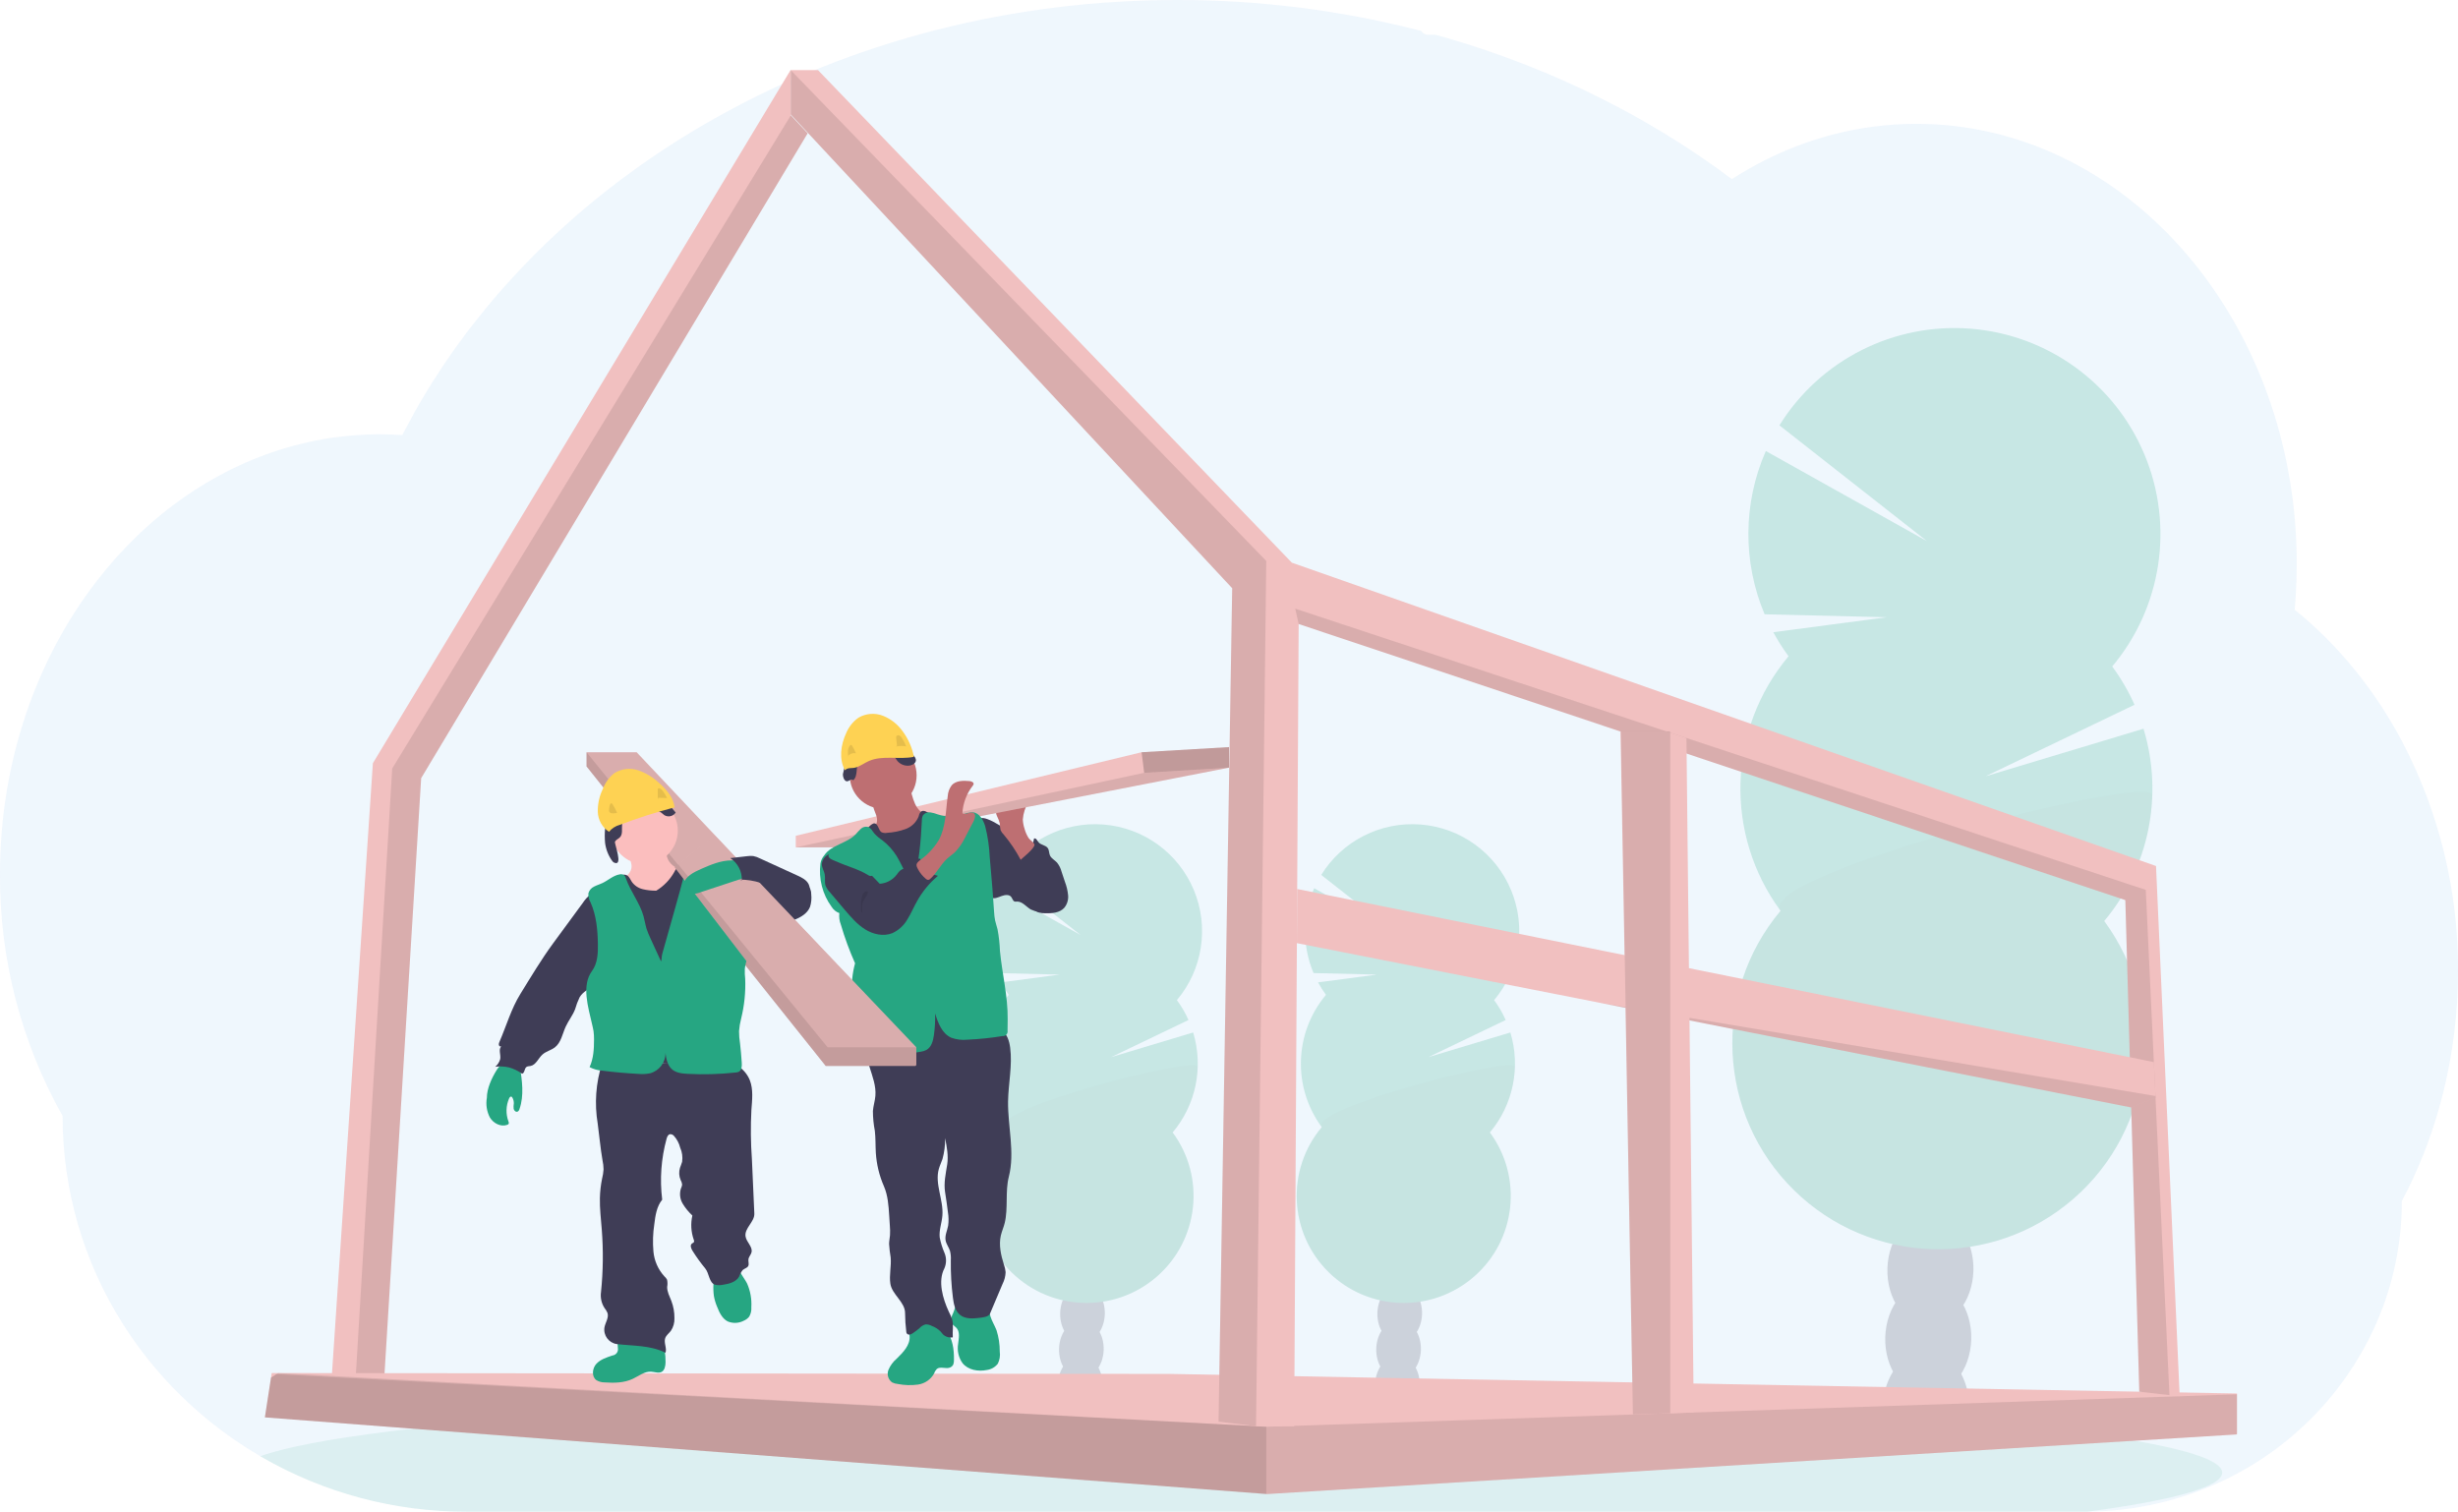
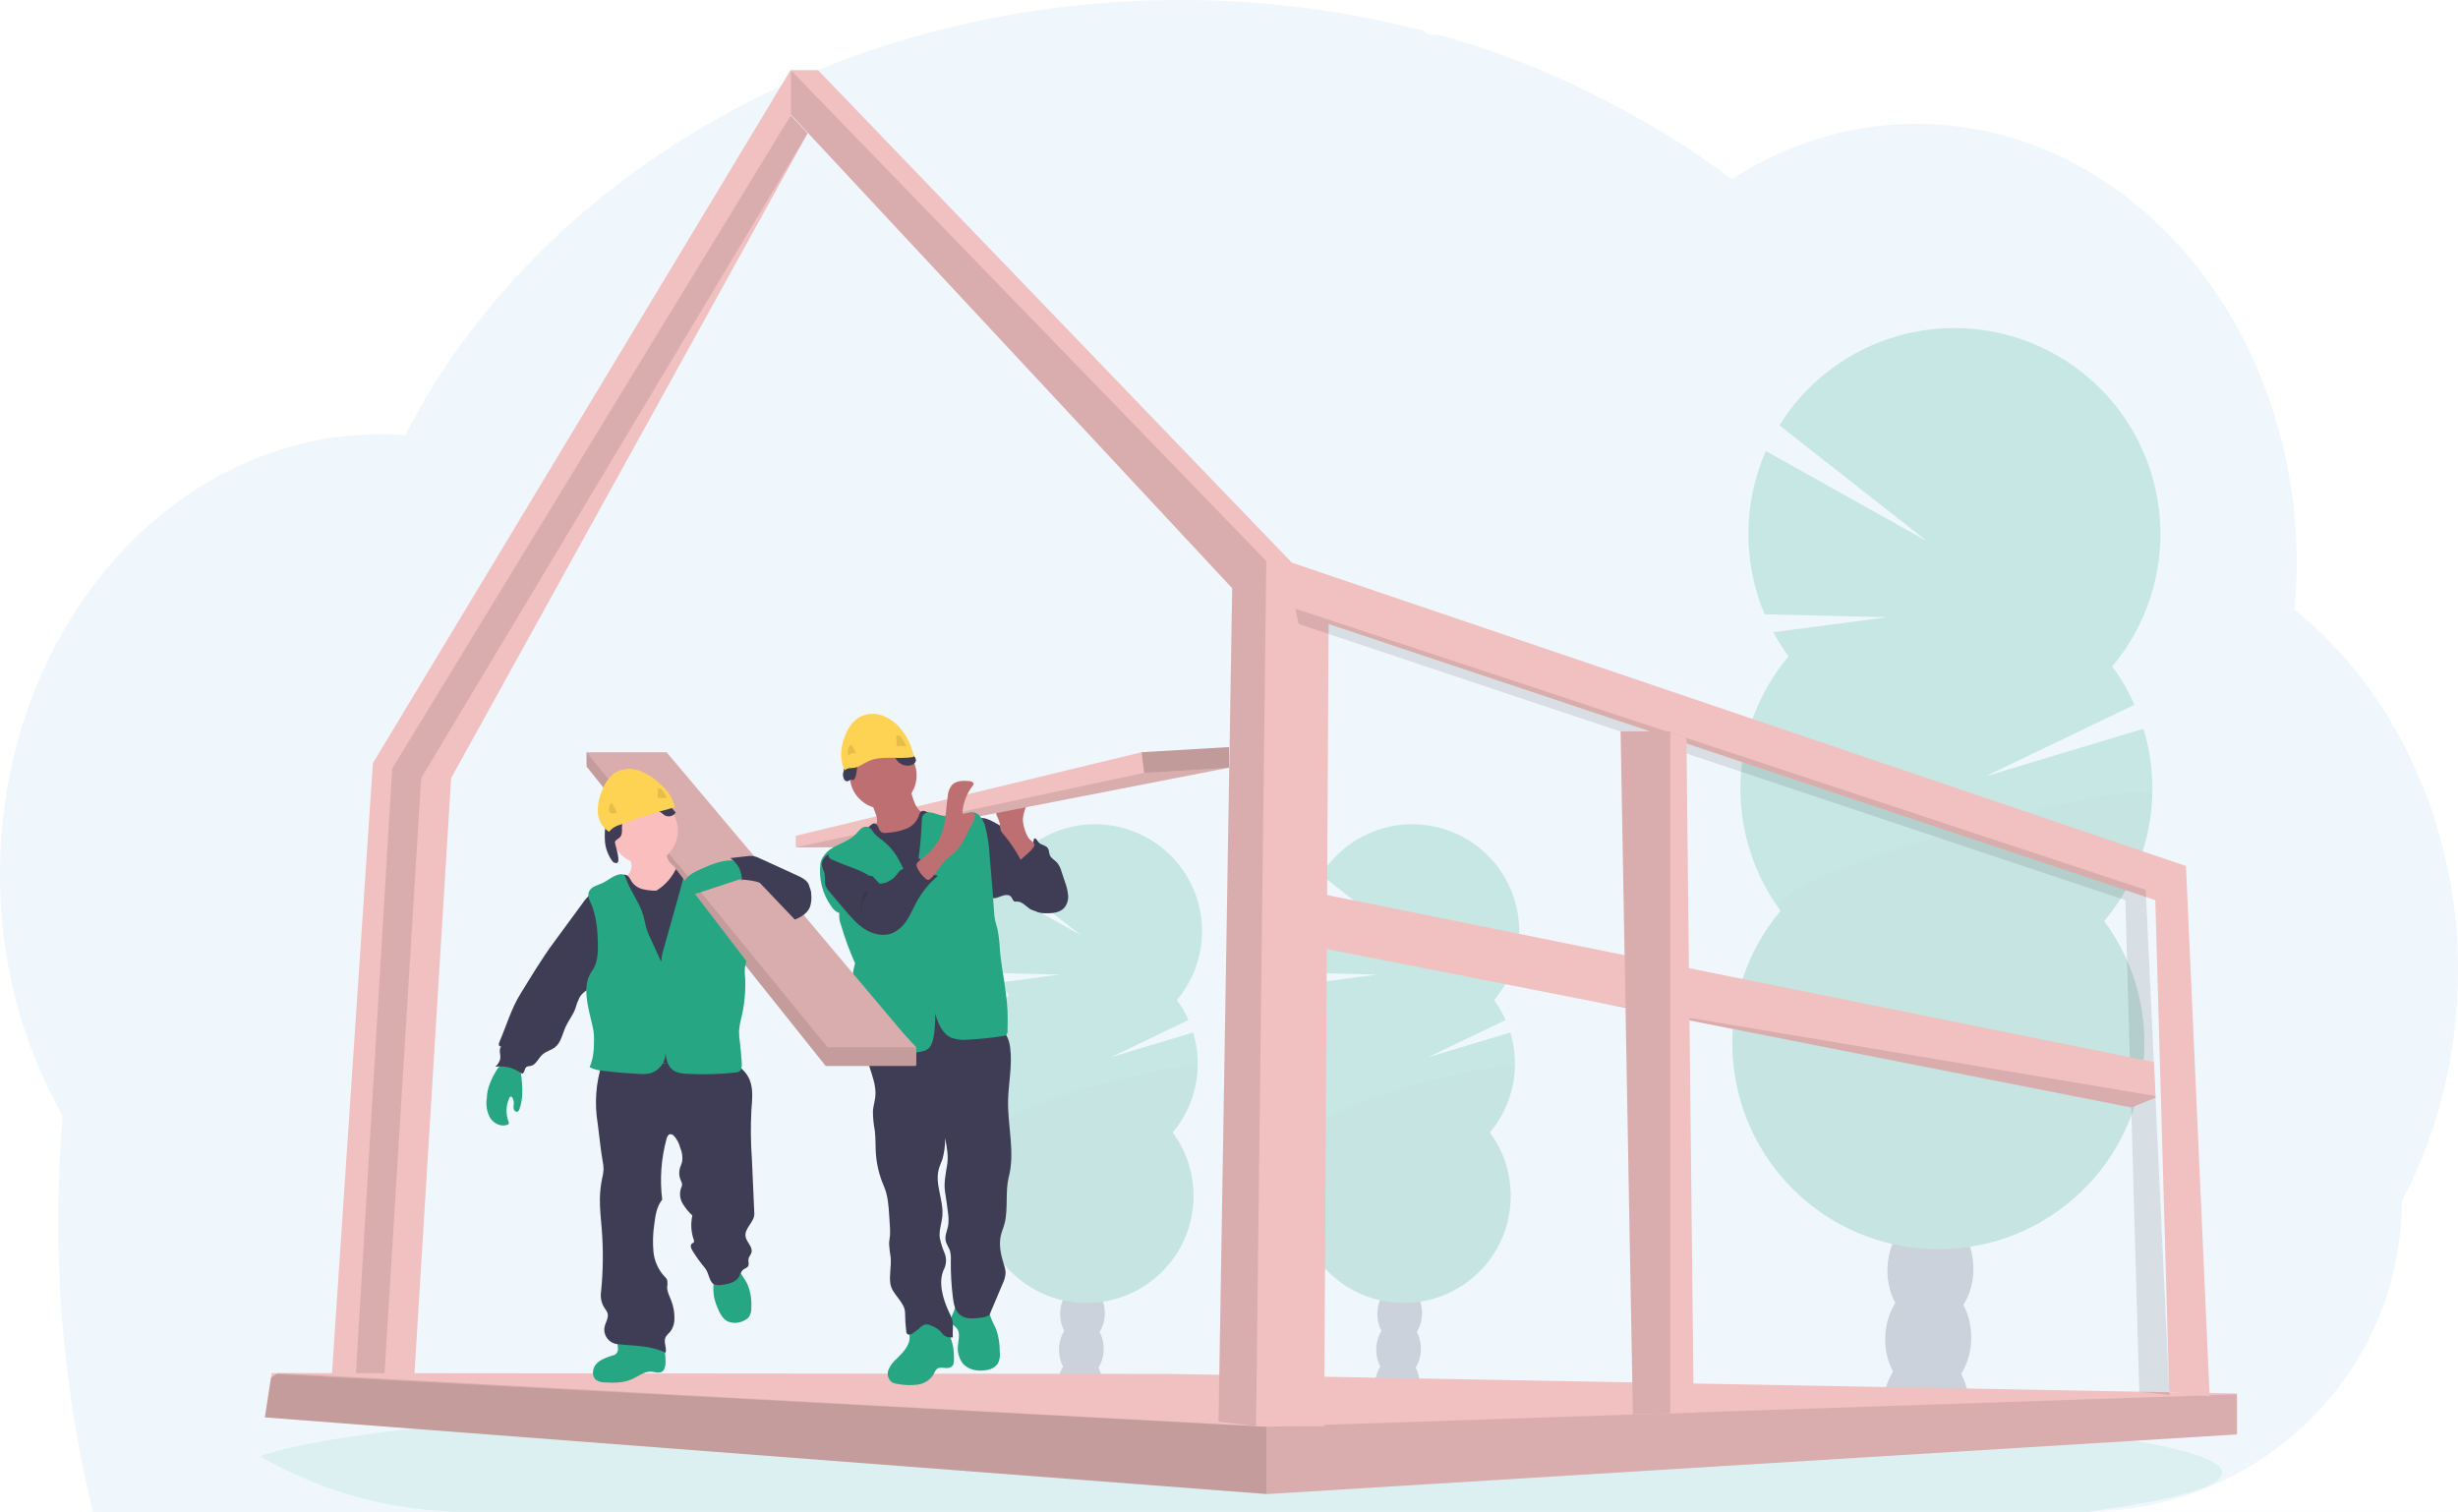
<svg xmlns="http://www.w3.org/2000/svg" width="820.4" height="504.615" viewBox="0 0 820.4 504.615">
  <g transform="translate(0.02 0)">
-     <path d="M831.47,411.862a168.115,168.115,0,0,1-4.924,40.566q-1.658,6.707-3.852,13.136a155.131,155.131,0,0,1-6.213,15.547q-1.776,3.845-3.754,7.536a101.386,101.386,0,0,1-8.477,40.74,105.029,105.029,0,0,1-50.972,52.518,107.217,107.217,0,0,1-45.5,10.448H166.821a136.3,136.3,0,0,1-68.552-18.326l-.32-.181q-4.451-2.605-8.679-5.516a136.11,136.11,0,0,1-17.81-14.683,132.535,132.535,0,0,1-19.579-24.26A129.457,129.457,0,0,1,31.966,460.27a162.994,162.994,0,0,1-20.9-80.714c0-37.613,12.231-71.924,32.326-97.9a137.632,137.632,0,0,1,13.729-15.275,127.758,127.758,0,0,1,15.7-12.851,122.157,122.157,0,0,1,13.931-8.358c2.013-1.024,4.033-1.992,6.088-2.891,1.8-.8,3.629-1.546,5.475-2.25q3.322-1.261,6.728-2.319t6.721-1.853q4.876-1.191,9.919-1.936c2.786-.411,5.572-.7,8.358-.912,2.215-.167,4.451-.258,6.7-.286h1.219c2.48,0,4.945.1,7.39.265.258-.515.536-1.038.794-1.546.975-1.86,1.985-3.712,3-5.523a.174.174,0,0,1,0-.049c.174-.32.348-.634.529-.94.822-1.484,1.679-2.953,2.556-4.409.4-.7.8-1.351,1.212-2.006a5.33,5.33,0,0,1,.286-.474q.627-1.045,1.275-2.09,3.225-5.154,6.708-10.128l.592-.85c.362-.515.7-1.017,1.1-1.532.961-1.344,1.95-2.7,2.946-4.019.7-.947,1.393-1.888,2.145-2.786q2.716-3.483,5.572-6.965t5.934-6.875c.279-.313.557-.62.85-.926l2.974-3.246h0c.146-.153.272-.293.411-.432h0c.355-.383.7-.766,1.08-1.135,1.6-1.693,3.232-3.35,4.876-5a265.513,265.513,0,0,1,26.677-23.243c.369-.293.745-.571,1.114-.85,1.769-1.33,3.566-2.647,5.363-3.942a282.306,282.306,0,0,1,30.933-19.294c.738-.425,1.491-.822,2.25-1.212a295.335,295.335,0,0,1,29.6-13.624c5.509-2.18,11.144-4.228,16.814-6.1,3.775-1.24,7.564-2.417,11.4-3.524q9-2.591,18.124-4.646a322.738,322.738,0,0,1,54.5-7.425q8.358-.425,16.9-.439a323.89,323.89,0,0,1,81.494,10.309,2.939,2.939,0,0,0,2.528,1.316h2.34c1.017.279,2.027.557,3.044.85q8.519,2.452,16.793,5.356l1.393.5A299.813,299.813,0,0,1,551.1,123.506a286.054,286.054,0,0,1,33.19,20.506q2.445,1.755,4.82,3.538,2.884-1.846,5.865-3.538a115.359,115.359,0,0,1,24.295-10.357,110.818,110.818,0,0,1,54.5-2.131c23.16,4.911,44.125,17.1,61.058,34.436a142.479,142.479,0,0,1,18.312,23.25c.383.6.766,1.205,1.135,1.818a153.229,153.229,0,0,1,11.66,23.243c.119.3.237.578.341.871a160.953,160.953,0,0,1,7.174,23.229c.084.4.181.8.265,1.205a167.247,167.247,0,0,1,3.427,23.243,4.5,4.5,0,0,0,.056.857q.439,6.067.446,12.259c0,3.692-.125,7.355-.355,10.991,0,.4-.056.808-.091,1.219-.063,1.052-.153,2.09-.244,3.148a132.18,132.18,0,0,1,14.892,14.049q3.044,3.322,5.893,6.9a146.7,146.7,0,0,1,15.184,23.243A163.115,163.115,0,0,1,831.47,411.862Z" transform="translate(-11.09 -87.76)" fill="#5da9e9" opacity="0.1" />
+     <path d="M831.47,411.862a168.115,168.115,0,0,1-4.924,40.566q-1.658,6.707-3.852,13.136a155.131,155.131,0,0,1-6.213,15.547q-1.776,3.845-3.754,7.536a101.386,101.386,0,0,1-8.477,40.74,105.029,105.029,0,0,1-50.972,52.518,107.217,107.217,0,0,1-45.5,10.448h266.821a136.3,136.3,0,0,1-68.552-18.326l-.32-.181q-4.451-2.605-8.679-5.516a136.11,136.11,0,0,1-17.81-14.683,132.535,132.535,0,0,1-19.579-24.26A129.457,129.457,0,0,1,31.966,460.27a162.994,162.994,0,0,1-20.9-80.714c0-37.613,12.231-71.924,32.326-97.9a137.632,137.632,0,0,1,13.729-15.275,127.758,127.758,0,0,1,15.7-12.851,122.157,122.157,0,0,1,13.931-8.358c2.013-1.024,4.033-1.992,6.088-2.891,1.8-.8,3.629-1.546,5.475-2.25q3.322-1.261,6.728-2.319t6.721-1.853q4.876-1.191,9.919-1.936c2.786-.411,5.572-.7,8.358-.912,2.215-.167,4.451-.258,6.7-.286h2.219c2.48,0,4.945.1,7.39.265.258-.515.536-1.038.794-1.546.975-1.86,1.985-3.712,3-5.523a.174.174,0,0,1,0-.049c.174-.32.348-.634.529-.94.822-1.484,1.679-2.953,2.556-4.409.4-.7.8-1.351,1.212-2.006a5.33,5.33,0,0,1,.286-.474q.627-1.045,1.275-2.09,3.225-5.154,6.708-10.128l.592-.85c.362-.515.7-1.017,1.1-1.532.961-1.344,1.95-2.7,2.946-4.019.7-.947,1.393-1.888,2.145-2.786q2.716-3.483,5.572-6.965t5.934-6.875c.279-.313.557-.62.85-.926l2.974-3.246h0c.146-.153.272-.293.411-.432h0c.355-.383.7-.766,1.08-1.135,1.6-1.693,3.232-3.35,4.876-5a265.513,265.513,0,0,1,26.677-23.243c.369-.293.745-.571,1.114-.85,1.769-1.33,3.566-2.647,5.363-3.942a282.306,282.306,0,0,1,30.933-19.294c.738-.425,1.491-.822,2.25-1.212a295.335,295.335,0,0,1,29.6-13.624c5.509-2.18,11.144-4.228,16.814-6.1,3.775-1.24,7.564-2.417,11.4-3.524q9-2.591,18.124-4.646a322.738,322.738,0,0,1,54.5-7.425q8.358-.425,16.9-.439a323.89,323.89,0,0,1,81.494,10.309,2.939,2.939,0,0,0,2.528,1.316h2.34c1.017.279,2.027.557,3.044.85q8.519,2.452,16.793,5.356l1.393.5A299.813,299.813,0,0,1,551.1,123.506a286.054,286.054,0,0,1,33.19,20.506q2.445,1.755,4.82,3.538,2.884-1.846,5.865-3.538a115.359,115.359,0,0,1,24.295-10.357,110.818,110.818,0,0,1,54.5-2.131c23.16,4.911,44.125,17.1,61.058,34.436a142.479,142.479,0,0,1,18.312,23.25c.383.6.766,1.205,1.135,1.818a153.229,153.229,0,0,1,11.66,23.243c.119.3.237.578.341.871a160.953,160.953,0,0,1,7.174,23.229c.084.4.181.8.265,1.205a167.247,167.247,0,0,1,3.427,23.243,4.5,4.5,0,0,0,.056.857q.439,6.067.446,12.259c0,3.692-.125,7.355-.355,10.991,0,.4-.056.808-.091,1.219-.063,1.052-.153,2.09-.244,3.148a132.18,132.18,0,0,1,14.892,14.049q3.044,3.322,5.893,6.9a146.7,146.7,0,0,1,15.184,23.243A163.115,163.115,0,0,1,831.47,411.862Z" transform="translate(-11.09 -87.76)" fill="#5da9e9" opacity="0.1" />
    <path d="M790.614,782.235c0,4.757-16.389,9.215-44.989,13.046H204.673a136.3,136.3,0,0,1-68.552-18.326l-.32-.181c8.219-3,23.055-5.788,43.247-8.31h0l.905-.111c9.055-1.107,19.175-2.159,30.236-3.155a6.9,6.9,0,0,0,.843-.077h0q13.164-1.17,28.007-2.194c.313,0,.62-.056.933-.07q5.725-.411,11.688-.78h0l1.532-.1c28.941-1.8,61.838-3.232,97.514-4.179h.042q7.495-.209,15.15-.369,8.512-.2,17.232-.355c4.437-.1,8.93-.167,13.436-.237h.1c20.332-.307,41.339-.46,62.82-.46,53.117,0,103.323.968,147.81,2.71h.125c6.84.265,13.555.557,20.1.857l5.572.265q11.082.529,21.592,1.135h0C737.093,766.034,790.614,773.647,790.614,782.235Z" transform="translate(-48.942 -290.667)" fill="#26a682" opacity="0.1" />
    <g transform="translate(432.782 275.12)" opacity="0.2">
      <path d="M684.885,747.443a13.231,13.231,0,0,1-.258,2.236q-7.272-1.156-14.627-2.09v-.6a11.757,11.757,0,0,1,1.741-5.907,6.48,6.48,0,0,1,11.792.362,11.75,11.75,0,0,1,1.351,6Z" transform="translate(-643.839 -560.047)" fill="#3f3d56" />
      <ellipse cx="9.758" cy="7.453" rx="9.758" ry="7.453" transform="translate(26.241 184.779) rotate(-88.19)" fill="#3f3d56" />
      <ellipse cx="9.758" cy="7.453" rx="9.758" ry="7.453" transform="translate(26.622 172.854) rotate(-88.19)" fill="#3f3d56" />
      <ellipse cx="9.758" cy="7.453" rx="9.758" ry="7.453" transform="translate(26.995 160.929) rotate(-88.19)" fill="#3f3d56" />
      <ellipse cx="9.758" cy="7.453" rx="9.758" ry="7.453" transform="translate(27.368 149.004) rotate(-88.19)" fill="#3f3d56" />
      <path d="M642.212,539.725a34.579,34.579,0,0,1-2.647-4.179l19.684-2.6-21.188-.508a35.787,35.787,0,0,1,.216-28.307l27.945,15.637-25.6-20.088a35.718,35.718,0,1,1,57.7,41.792,35.385,35.385,0,0,1,3.866,6.638l-25.834,12.4,27.394-8.24a35.759,35.759,0,0,1-6.84,33.371,35.718,35.718,0,1,1-56.112-1.769,35.718,35.718,0,0,1,1.393-44.146Z" transform="translate(-632.44 -482.747)" fill="#26a682" />
      <path d="M705.269,598.878a35.522,35.522,0,0,1-8.358,21.829,35.718,35.718,0,1,1-56.112-1.769C636.222,612.718,705.395,594.872,705.269,598.878Z" transform="translate(-632.44 -517.813)" opacity="0.1" />
    </g>
    <g transform="translate(326.91 275.12)" opacity="0.2">
      <path d="M532.885,747.443a13.231,13.231,0,0,1-.258,2.236q-7.272-1.156-14.627-2.09v-.6a11.758,11.758,0,0,1,1.741-5.907,6.48,6.48,0,0,1,11.792.362,11.75,11.75,0,0,1,1.351,6Z" transform="translate(-491.839 -560.047)" fill="#3f3d56" />
      <ellipse cx="9.758" cy="7.453" rx="9.758" ry="7.453" transform="translate(26.233 184.782) rotate(-88.19)" fill="#3f3d56" />
      <ellipse cx="9.758" cy="7.453" rx="9.758" ry="7.453" transform="translate(26.613 172.857) rotate(-88.19)" fill="#3f3d56" />
      <ellipse cx="9.758" cy="7.453" rx="9.758" ry="7.453" transform="translate(26.986 160.932) rotate(-88.19)" fill="#3f3d56" />
      <ellipse cx="9.758" cy="7.453" rx="9.758" ry="7.453" transform="translate(27.36 149.007) rotate(-88.19)" fill="#3f3d56" />
      <path d="M490.212,539.725a34.583,34.583,0,0,1-2.647-4.179l19.684-2.6-21.188-.508a35.788,35.788,0,0,1,.216-28.307l27.945,15.637-25.6-20.088a35.718,35.718,0,1,1,57.7,41.792,35.378,35.378,0,0,1,3.866,6.638l-25.834,12.4,27.394-8.24a35.76,35.76,0,0,1-6.84,33.371,35.718,35.718,0,1,1-56.112-1.769,35.718,35.718,0,0,1,1.393-44.146Z" transform="translate(-480.44 -482.747)" fill="#26a682" />
      <path d="M553.269,598.878a35.522,35.522,0,0,1-8.358,21.829,35.718,35.718,0,1,1-56.112-1.769C484.222,612.718,553.395,594.872,553.269,598.878Z" transform="translate(-480.44 -517.813)" opacity="0.1" />
    </g>
    <g transform="translate(578.18 109.498)" opacity="0.2">
      <path d="M942.061,754.34a25.984,25.984,0,0,1-.508,4.235q-14-2.236-28.2-4v-1.149a22.637,22.637,0,0,1,3.357-11.374c2.786-4.367,6.965-7.1,11.583-6.965s8.637,3.141,11.144,7.662a22.658,22.658,0,0,1,2.626,11.59Z" transform="translate(-863.086 -393.702)" fill="#3f3d56" />
      <ellipse cx="18.792" cy="14.355" rx="18.792" ry="14.355" transform="translate(50.446 355.585) rotate(-88.19)" fill="#3f3d56" />
      <ellipse cx="18.792" cy="14.355" rx="18.792" ry="14.355" transform="translate(51.169 332.627) rotate(-88.19)" fill="#3f3d56" />
      <ellipse cx="18.792" cy="14.355" rx="18.792" ry="14.355" transform="translate(51.9 309.669) rotate(-88.19)" fill="#3f3d56" />
      <ellipse cx="18.792" cy="14.355" rx="18.792" ry="14.355" transform="translate(51.821 285.719) rotate(-88.282)" fill="#3f3d56" />
      <path d="M859.946,354.533a69.145,69.145,0,0,1-5.092-8.031l37.891-5-40.782-.982a68.887,68.887,0,0,1,.4-54.5l53.807,30.1L856.9,277.448a68.761,68.761,0,1,1,111.076,80.491,68.756,68.756,0,0,1,7.446,12.781L925.685,394.6l52.734-15.881A68.782,68.782,0,0,1,965.3,442.908,68.761,68.761,0,1,1,857.272,439.5a68.782,68.782,0,0,1,2.675-84.977Z" transform="translate(-841.186 -244.965)" fill="#26a682" />
      <path d="M981.363,468.344a68.5,68.5,0,0,1-16.02,42.029,68.761,68.761,0,1,1-108.032-3.406C848.438,494.979,981.607,460.633,981.363,468.344Z" transform="translate(-841.198 -312.415)" opacity="0.1" />
    </g>
-     <path d="M157.82,481.489l7.307-.021h10.3l13.025-211.592L317.444,54.628l-5.607-6.018V33.37l-139.5,231.519Z" transform="translate(-47.9 -10.127)" fill="#f1c0c0" />
+     <path d="M157.82,481.489l7.307-.021h20.3l13.025-211.592L317.444,54.628l-5.607-6.018V33.37l-139.5,231.519Z" transform="translate(-47.9 -10.127)" fill="#f1c0c0" />
    <path d="M169.43,488.108h9.522l13.025-211.592L320.967,61.268,315.36,55.25,182.309,273.291Z" transform="translate(-51.423 -16.767)" opacity="0.1" />
    <path d="M126.91,672.814l334.229,25.576.286.021,323.461-19.893.244-.014V664.846l-356.414-6.54-297.355-.286h-2.173l-.237,1.532Z" transform="translate(-38.52 -199.69)" fill="#f1c0c0" />
    <path d="M126.91,672.814l334.229,25.576.286.021,323.461-19.893.244-.265V665.132h-.286l-323.7,10.81L131.361,658.02h-.049l-.585.383-1.776,1.149Z" transform="translate(-38.52 -199.69)" opacity="0.1" />
    <path d="M126.91,672.981l334.229,25.577V676.109L130.727,658.57l-1.776,1.149Z" transform="translate(-38.52 -199.857)" opacity="0.1" />
-     <path d="M378.88,48.394,526.231,206.548l-4.555,278.194,12.517,1.511.209.028h12.517l1.5-267.788,275.916,92.165,4.653,164.1,10.072,1.128,3.413.383-7.9-176.995L546.137,198.016,387.984,33.6h-9.1Z" transform="translate(-114.985 -10.197)" fill="#f1c0c0" />
+     <path d="M378.88,48.394,526.231,206.548l-4.555,278.194,12.517,1.511.209.028h22.517l1.5-267.788,275.916,92.165,4.653,164.1,10.072,1.128,3.413.383-7.9-176.995L546.137,198.016,387.984,33.6h-9.1Z" transform="translate(-114.985 -10.197)" fill="#f1c0c0" />
    <path d="M620.65,291.7l1.135,5.119L897.7,388.984l4.653,164.1,10.072,1.128-7.9-168.644Z" transform="translate(-188.355 -88.523)" opacity="0.1" />
    <path d="M378.88,48.394,526.231,206.548l-4.555,278.194,12.517,1.511L537.6,197.444,378.88,33.6Z" transform="translate(-114.985 -10.197)" opacity="0.1" />
    <path d="M621.42,444.118l101.2,19.928.035.007L899.9,498.97l8.115-3.253-.028-.571-.529-11.319L621.524,426.05Z" transform="translate(-188.589 -129.294)" fill="#f1c0c0" />
    <path d="M766.76,480.61l177.246,34.917,8.115-3.253-.028-.571Z" transform="translate(-232.696 -145.851)" opacity="0.1" />
    <path d="M776.49,350.56l2.737,150.687,1.414,77.308,12.461-.418,7.843-.265L798.507,352.74l-5.405-1.8-1.184-.383Z" transform="translate(-235.648 -106.385)" fill="#f1c0c0" />
    <path d="M776.65,350.51v.035l2.626,150.687,1.414,77.308,12.461-.418V350.51Z" transform="translate(-235.697 -106.37)" opacity="0.1" />
    <path d="M498.4,489.39a15.883,15.883,0,0,1,2.09,1.358,13.824,13.824,0,0,1,2.09,2.292c2.988,3.866,5.746,8.358,5.454,13.234a5.384,5.384,0,0,1-1.553,3.831c-1.233,1.052-3,1.1-4.618,1.1a9.831,9.831,0,0,1-5.119-.906c-1.518-.905-2.786-2.668-4.583-2.626a2.348,2.348,0,0,1-.766,0c-.62-.2-.745-1.017-1.149-1.532-.7-.926-2.166-.7-3.26-.293s-2.306,1.01-3.385.543a3.517,3.517,0,0,1-1.47-1.47c-2.584-4.179-3.134-9.2-3.622-14.056-.3-2.953-2.584-13.025,3.719-10.733,2.786,1,5.391,3.009,7.927,4.479Z" transform="translate(-152.747 -206.732)" fill="#3f3d56" />
    <path d="M497.851,493.347a3.107,3.107,0,0,0,3.824-.153,5.76,5.76,0,0,0,1.86-3.608c.7-.216,1.052.7,1.5,1.254.78.947,2.368.933,3.079,1.943.495.7.383,1.665.731,2.452.453,1.017,1.574,1.546,2.34,2.368a8.066,8.066,0,0,1,1.532,3.058l1.142,3.427a16.937,16.937,0,0,1,1.045,4.437,5.746,5.746,0,0,1-1.323,4.242c-1.532,1.651-4.047,1.825-6.269,1.776a8.062,8.062,0,0,1-2.2-.258c-1.971-.613-3.232-2.6-3.754-4.6a58.056,58.056,0,0,1-.773-6.143,24.079,24.079,0,0,0-1.741-5.837c-.613-1.449-2.3-3.608-2.271-5.147C497.071,492.56,497.434,493.02,497.851,493.347Z" transform="translate(-158.425 -209.693)" fill="#3f3d56" />
    <path d="M497.86,480.958a11.5,11.5,0,0,1-.564-3.058,13.311,13.311,0,0,1,1.915-5.921l-7.961,1.08a3.525,3.525,0,0,0-2.577,1.128,2.786,2.786,0,0,0,0,2.57,13.135,13.135,0,0,1,.947,2.487,12.416,12.416,0,0,0,.258,2.236,4.736,4.736,0,0,0,1.024,1.442,48.29,48.29,0,0,1,5.684,8.442c-.049-.084,4.8-3.838,4.6-5.064-.111-.7-1.511-1.532-1.957-2.2A11.207,11.207,0,0,1,497.86,480.958Z" transform="translate(-155.933 -204.36)" fill="#be6f72" />
    <path d="M525.906,358.04V364.9L408.423,387.817l-6.095,3.692H381.3v-3.866l115.429-27.889Z" transform="translate(-115.72 -108.655)" fill="#f1c0c0" />
    <path d="M525.906,367.89,408.423,390.806l-6.095,3.692H381.3L497.586,369.61Z" transform="translate(-115.72 -111.644)" opacity="0.1" />
    <path d="M456.055,723.979a9.1,9.1,0,0,0-11.075-2.354,2.919,2.919,0,0,0-1.017.794c-.7.975-.251,2.319-.188,3.524.16,2.939-2.18,5.328-4.284,7.383a10.127,10.127,0,0,0-2.786,3.775,3.537,3.537,0,0,0,1.233,4.179,5.133,5.133,0,0,0,1.908.529A20.6,20.6,0,0,0,446.6,742a7.32,7.32,0,0,0,5.363-3.733,3.935,3.935,0,0,1,.9-1.484c1.226-.968,3.107.167,4.5-.522,1.149-.571,1.2-1.47,1.212-2.654C458.618,730.331,458.131,726.626,456.055,723.979Z" transform="translate(-140.192 -279.83)" fill="#26a682" />
    <path d="M482.01,721.615a22.934,22.934,0,0,1,1.087,7.125,6.876,6.876,0,0,1-.648,4.061,5.55,5.55,0,0,1-3.629,2.09c-2.9.6-6.269.035-8.142-2.271a8.591,8.591,0,0,1-1.47-6.464c.223-1.874.7-4.068-.648-5.4-.348-.355-.8-.606-1.121-.989a3.319,3.319,0,0,1-.209-3.176,13.792,13.792,0,0,0,1.094-3.141c.056-.515,9.431.362,10.295.787,1.177.578,1,1.546,1.351,2.716C480.464,718.585,481.411,720.054,482.01,721.615Z" transform="translate(-149.431 -277.592)" fill="#26a682" />
    <path d="M471.353,580.642c1.839,1.191,2.549,3.531,2.835,5.7.787,5.955-.592,11.973-.7,17.984-.1,8.421,2.34,17,.258,25.152-1.247,4.876-.188,10.448-1.358,15.372-.348,1.463-.989,2.842-1.323,4.3-.7,3.169.035,6.485,1.017,9.584a9.9,9.9,0,0,1,.592,2.6,9.347,9.347,0,0,1-1.017,3.928l-4.179,9.884c-.467,1.107-2.306,1.289-3.483,1.435-2.215.265-4.688.453-6.45-.919s-2.187-3.671-2.459-5.816a89.157,89.157,0,0,1-.7-12.419,10.232,10.232,0,0,0-.286-3.225c-.383-1.191-1.226-2.222-1.456-3.483-.293-1.63.536-3.232.843-4.876a14.69,14.69,0,0,0-.07-4.52c-.272-2.229-.585-4.458-.94-6.673-.5-3.1.216-6.157.7-9.264.453-2.918-.125-5.893-.7-8.79a24.231,24.231,0,0,1-.871,6.965c-.369,1.107-.9,2.166-1.219,3.295-1.428,5.064,1.616,10.378,1.184,15.623-.2,2.452-1.163,4.876-.892,7.293a24.6,24.6,0,0,0,1.574,5.078,6.582,6.582,0,0,1,0,5.189c-2.264,4.277-.571,10.093,1.456,14.481a19.544,19.544,0,0,1,1.073,2.41c.6,1.978.1,4.1.258,6.164a3.887,3.887,0,0,1-3.267-.982c-.306-.32-.557-.7-.857-1.031a8.505,8.505,0,0,0-2.911-1.818,3.825,3.825,0,0,0-2.09-.481,4.18,4.18,0,0,0-1.985,1.233,19.46,19.46,0,0,1-2.187,1.665,2.591,2.591,0,0,1-1.114.495.982.982,0,0,1-1.024-.522,1.239,1.239,0,0,1-.077-.362,55.129,55.129,0,0,1-.411-6.338c0-3.643-4.36-6.15-4.911-9.751-.439-2.9.376-5.865.1-8.79a42.756,42.756,0,0,1-.522-4.486c0-.975.223-1.929.3-2.9a21.671,21.671,0,0,0-.049-3.225l-.216-3.364c-.209-3.322-.439-6.715-1.748-9.751a33.134,33.134,0,0,1-2.716-11.2c-.139-2.438-.049-4.876-.327-7.32a36.044,36.044,0,0,1-.648-6.617c.132-1.714.7-3.371.829-5.085.272-3.294-.982-6.5-1.964-9.654s-1.706-6.652-.418-9.7a3.183,3.183,0,0,1,.892-1.3,3.887,3.887,0,0,1,1.644-.613,127.543,127.543,0,0,1,36.373-2.32,12.079,12.079,0,0,1,5.607,1.748Z" transform="translate(-137.053 -236.682)" fill="#3f3d56" />
    <circle cx="11.158" cy="11.158" r="11.158" transform="translate(283.6 247.665)" fill="#be6f72" />
    <path d="M429.3,474.6a3.983,3.983,0,0,1,0,1.943,4.4,4.4,0,0,1-.731,1.226A31.484,31.484,0,0,1,425,481.651a6.471,6.471,0,0,0,3.336,3.295,19.37,19.37,0,0,0,4.6,1.316,4.826,4.826,0,0,0,4.513-.78l6.2-3.712a12.385,12.385,0,0,0,2.577-1.86,6.345,6.345,0,0,0,1.8-4.36,1.2,1.2,0,0,0-.223-.822,1.463,1.463,0,0,0-.85-.355,7.554,7.554,0,0,1-4.876-4.256,22.538,22.538,0,0,1-1.693-6.457l-6.61,3.483c-.982.522-1.957,1.045-2.974,1.5-.648.293-1.957.536-2.417,1.128C427.508,470.862,429.075,473.279,429.3,474.6Z" transform="translate(-136.706 -201.835)" fill="#be6f72" />
    <path d="M424.05,483.483a7.348,7.348,0,0,0-2.138,2.891,7.532,7.532,0,0,0,.39,4.242,126.554,126.554,0,0,1,4.179,17.964c.585,4.179.8,8.421,1.087,12.649.585,8.623,1.435,22.372,2.57,30.94,4.179.188,8.254-1.031,12.4-1.477,7.745-.822,15.721,1.059,23.306-.7-1.839-7.265-3.678-19.67-5.517-26.928a51.382,51.382,0,0,1-1.686-8.741c-.16-2.124-.063-4.256-.035-6.394.063-4.179-.167-8.358-.4-12.538a79.542,79.542,0,0,0-1.686-14.523,2.7,2.7,0,0,0-.808-1.6,3.271,3.271,0,0,0-2.431-.216,10.574,10.574,0,0,1-7.23-1.714c-.919-.627-2.152-1.393-3.009-.7a3,3,0,0,0-.7,1.484,7.418,7.418,0,0,1-4.36,4.3,21.821,21.821,0,0,1-6.171,1.268,3.03,3.03,0,0,1-1.916-.216c-.989-.606-1.059-2.786-2.305-2.932C426.5,480.425,424.788,482.779,424.05,483.483Z" transform="translate(-135.714 -205.693)" fill="#3f3d56" />
    <path d="M435.144,500.693c-2.57-2.459-3.7-6.025-5.572-9.055a20.157,20.157,0,0,0-4.813-5.294,14.356,14.356,0,0,1-2.619-2.222c-.662-.815-1.163-1.9-2.166-2.215a2.619,2.619,0,0,0-2.347.648,23.091,23.091,0,0,0-1.741,1.853c-2.953,3.058-8.142,3.483-10.483,7.021a5.753,5.753,0,0,0-1.247,2.612,20.241,20.241,0,0,0,3.72,14.557,4.945,4.945,0,0,0,2.577,2.09,8.066,8.066,0,0,0,.5,3.831A102.429,102.429,0,0,0,415.7,527.44a31.245,31.245,0,0,0-.933,5.008c-.488,4.256-.035,8.574-.495,12.837-.376,3.483-1.393,6.875-1.428,10.364,0,.557.049,1.219.529,1.5a1.6,1.6,0,0,0,.829.174l8.567.258c4.973.146,10,.293,14.892-.627a6.2,6.2,0,0,0,1.874-.592c1.658-.926,2.208-3.016,2.473-4.876a42.492,42.492,0,0,0,.411-7.286c1.038,3.281,2.271,6.673,5.405,8.094a12.127,12.127,0,0,0,5.37.648,101.107,101.107,0,0,0,11.695-1.205,1.539,1.539,0,0,0,1.706-1.79l.042-3.8c.084-7.724-1.832-15.108-2.577-22.8a49.558,49.558,0,0,0-.808-7.251c-.244-1-.6-1.971-.815-2.974a21.261,21.261,0,0,1-.348-2.974l-.543-7.662c-.258-3.545-.627-6.965-.9-10.5a50.844,50.844,0,0,0-1.491-10.211c-.606-2.09-1.867-4.458-4.047-4.716a8.342,8.342,0,0,0-3.4.731,13.735,13.735,0,0,1-8.358-.035,11.774,11.774,0,0,0-2.6-.7,2.557,2.557,0,0,0-2.382.989,3.573,3.573,0,0,0-.369,1.755C437.665,486.762,437.059,493.93,435.144,500.693Z" transform="translate(-130.328 -205.894)" fill="#26a682" />
    <path d="M424.207,506.839c-3.211-3.385-6.506-6.833-10.643-8.985a8.5,8.5,0,0,0-5.287-1.17,3.958,3.958,0,0,0-3.4,3.719c.056,1.135.745,2.138.961,3.253.251,1.254-.111,2.591.279,3.8a6.436,6.436,0,0,0,1.393,2.138l4.931,5.844c2.09,2.438,4.179,4.911,6.868,6.6s6.171,2.473,9.125,1.275a11.214,11.214,0,0,0,5-4.59c1.226-1.95,2.09-4.082,3.239-6.095a30.263,30.263,0,0,1,6.965-8.449c-1.449-.376-3.267-.905-4.179-2.09a6.9,6.9,0,0,1-.662-1.2l-1.128-2.438a2.786,2.786,0,0,0-2.09.787,17.53,17.53,0,0,1-1.553,1.581c-.982.738-2.312.94-3.2,1.783a8.489,8.489,0,0,0-.933,1.17,7.815,7.815,0,0,1-5.684,3.065Z" transform="translate(-130.599 -211.831)" fill="#3f3d56" />
    <path d="M457.67,481.763c2.417-4.409,2.305-9.7,3-14.676a6.7,6.7,0,0,1,1.33-3.643c1.393-1.574,3.852-1.6,5.955-1.393.62.07,1.393.362,1.358.982a1.254,1.254,0,0,1-.313.592,16.57,16.57,0,0,0-3.441,9.138c1.094.759,2.786-.8,3.838,0,.7.585.376,1.741-.042,2.577q-1.456,2.9-3,5.767a18.522,18.522,0,0,1-3.183,4.59c-.885.85-1.922,1.518-2.821,2.354-2.09,1.957-3.35,4.722-5.51,6.631a1.128,1.128,0,0,1-.7.355,1.17,1.17,0,0,1-.731-.327,10.56,10.56,0,0,1-2.633-3.183c-.822-1.518-.7-1.964.6-3.037A23.022,23.022,0,0,0,457.67,481.763Z" transform="translate(-144.37 -201.32)" fill="#be6f72" />
    <path d="M421.139,502.942c.418.258.933.55,1.393.334a1.448,1.448,0,0,0,.467-.453,16.393,16.393,0,0,0,1.978-3.441,1.323,1.323,0,0,0,.146-.557c0-.446-.4-.773-.766-1.031a28.389,28.389,0,0,0-6.331-3.009,13.064,13.064,0,0,0-5.712-1.128,5.447,5.447,0,0,0-3.81,1.936c-1.393,1.79.94,2.333,2.4,2.981C414.292,500.114,417.956,501.005,421.139,502.942Z" transform="translate(-131.57 -210.929)" fill="#26a682" />
    <path d="M423.675,521.247a1.024,1.024,0,0,0,.293.878c.2-.989-.063-2.034.146-3.03.306-1.5,1.762-2.626,1.888-4.13C423.334,514.442,423.7,519.631,423.675,521.247Z" transform="translate(-136.3 -217.393)" opacity="0.1" />
    <path d="M576.2,358.04V364.9l-28.321,1.72-.857-6.868Z" transform="translate(-166.011 -108.655)" opacity="0.2" />
    <path d="M418.377,454.55c1.769-1.442.745-4.465,1.943-6.4a6.219,6.219,0,0,1,3.03-2.09,13.784,13.784,0,0,1,4.423-1.226,5.133,5.133,0,0,1,4.179,1.539c.453.515.759,1.142,1.184,1.679a4.528,4.528,0,0,0,4.388,1.518c.926-.209,1.888-.913,1.825-1.86a2.626,2.626,0,0,0-.836-1.491l-1.992-2.208c-2.264-2.508-4.778-5.168-8.1-5.8a13.9,13.9,0,0,0-6.91.926c-.9.3-1.908.745-2.159,1.658-.167.627.084,1.309-.063,1.943-.286,1.261-1.9,1.686-2.654,2.744s-.522,2.313-.738,3.483a30.458,30.458,0,0,0-.919,3.524c-.049.731.32,2.09,1.142,2.354S417.869,453.679,418.377,454.55Z" transform="translate(-133.663 -194.069)" fill="#3f3d56" />
    <path d="M438.416,444.215a20.9,20.9,0,0,0-3.706-8.47,14.843,14.843,0,0,0-6.6-5.238,9.445,9.445,0,0,0-8.212.648,11.924,11.924,0,0,0-4.1,5.175c-1.8,3.887-2.473,8.637-.376,12.37.836-1.017,2.271-.557,3.538-.926,1.588-.453,2.932-1.511,4.444-2.173C427.968,443.589,433.54,445.218,438.416,444.215Z" transform="translate(-133.405 -191.578)" fill="#fed253" />
    <path d="M417.435,448.518c-.16-1.254-.265-2.71.627-3.6a.453.453,0,0,1,.369-.167.481.481,0,0,1,.286.251,15.593,15.593,0,0,1,1.309,2.563,2.661,2.661,0,0,0-2.786,1.08" transform="translate(-134.351 -196.096)" opacity="0.1" />
    <path d="M440.747,443.571l-.251-2.487a1.135,1.135,0,0,1,.049-.613.787.787,0,0,1,1.017-.279,2.089,2.089,0,0,1,.815.815,14.629,14.629,0,0,1,1.435,2.835,8.428,8.428,0,0,0-3.392.042" transform="translate(-141.385 -194.688)" opacity="0.1" />
    <path d="M425.661,502.21v5.684l-4.8.32H395.62v-6Z" transform="translate(-120.065 -152.406)" opacity="0.1" />
-     <path d="M390.89,459.211v6H360.848L281.04,365.242V360.52h16.731Z" transform="translate(-85.294 -109.408)" fill="#f1c0c0" />
-     <path d="M390.89,459.211v6H360.848L281.04,365.242V360.52h16.731Z" transform="translate(-85.294 -109.408)" opacity="0.1" />
+     <path d="M390.89,459.211v6H360.848L281.04,365.242V360.52h26.731Z" transform="translate(-85.294 -109.408)" fill="#f1c0c0" />
+     <path d="M390.89,459.211v6H360.848L281.04,365.242V360.52h26.731Z" transform="translate(-85.294 -109.408)" opacity="0.1" />
    <path d="M390.89,459.211v6H360.848L281.04,365.242V360.52l80.24,98.691Z" transform="translate(-85.294 -109.408)" opacity="0.1" />
    <path d="M303.524,731.776a2.09,2.09,0,0,1-1.825,2.459c-1.936.655-3.991,1.3-5.363,2.786s-1.644,4.235,0,5.44a5.288,5.288,0,0,0,2.786.759c3.155.216,6.443.174,9.306-1.163,2.048-.947,3.977-2.563,6.227-2.417,1.163.07,2.4.613,3.441.084s1.33-2.006,1.337-3.239a23.982,23.982,0,0,0-1.149-7.585c-.1-.334-4.534-.592-5.064-.7l-5.37-.7c-1.017-.132-3.211-.9-4.012-.049S303.524,730.766,303.524,731.776Z" transform="translate(-97.316 -281.77)" fill="#26a682" />
    <path d="M353.079,704.363a16.821,16.821,0,0,0,1.1,3.65c.745,1.895,1.7,3.908,3.524,4.827a6.291,6.291,0,0,0,5.377-.258,4.43,4.43,0,0,0,1.79-1.358,5.391,5.391,0,0,0,.7-3.127,17.085,17.085,0,0,0-1.393-7.878c-1.059-2.09-2.9-3.887-2.932-6.2l-6.345,1.226a1.811,1.811,0,0,0-.933.369,1.608,1.608,0,0,0-.4.759A20.735,20.735,0,0,0,353.079,704.363Z" transform="translate(-114.823 -271.742)" fill="#26a682" />
    <path d="M244.318,608.858a10.369,10.369,0,0,0,1.017,6.582c1.17,1.936,3.636,3.218,5.767,2.445a.843.843,0,0,0,.522-.4.982.982,0,0,0-.091-.7,10.281,10.281,0,0,1,.216-7.745c.139-.32.439-.7.766-.571a.7.7,0,0,1,.313.32,3.643,3.643,0,0,1,.488,1.922,7.147,7.147,0,0,0-.056,1.846c.132.6.773,1.163,1.33.905a1.393,1.393,0,0,0,.634-.9c1.553-4.493.85-9.4.139-14.1a.738.738,0,0,0-.829-.773c-3.288-.327-5.085-1.114-6.965,1.943C245.955,602.213,244.318,605.758,244.318,608.858Z" transform="translate(-81.838 -242.407)" fill="#26a682" />
    <path d="M298.67,596.589a42.714,42.714,0,0,0-1.435,20.074l.731,6.032c.251,2.034.495,4.061.85,6.074a16.129,16.129,0,0,1,.369,3.155,16.9,16.9,0,0,1-.495,3.1,36.224,36.224,0,0,0-.731,6.478c-.077,3.483.355,6.965.627,10.448a116.355,116.355,0,0,1-.244,20.84,7.815,7.815,0,0,0,1.142,5.37,6.91,6.91,0,0,1,1.01,1.658c.522,1.6-.7,3.19-1.01,4.827a4.876,4.876,0,0,0,4.054,5.572c5.572.662,11.3.362,16.32,2.911.529-1.546-.627-3.3-.1-4.876.334-.975,1.254-1.609,1.881-2.431a7.077,7.077,0,0,0,1.2-4.249,15.525,15.525,0,0,0-1.031-5.76c-.592-1.532-1.442-3.044-1.393-4.688a5.922,5.922,0,0,0-.042-2.4,3.754,3.754,0,0,0-.9-1.121,14.161,14.161,0,0,1-3.643-8.254,38.017,38.017,0,0,1,.293-9.152c.341-2.884.8-5.927,2.633-8.177a52.47,52.47,0,0,1,1.47-20.373c.181-.613.467-1.323,1.094-1.47a1.56,1.56,0,0,1,1.337.529,9.13,9.13,0,0,1,2.09,3.928,8.566,8.566,0,0,1,.655,4.757c-.167.7-.5,1.31-.7,1.978a5.865,5.865,0,0,0,.209,4.089,3.928,3.928,0,0,1,.5,1.539,4.262,4.262,0,0,1-.418,1.337,6.157,6.157,0,0,0,.578,4.98,18.031,18.031,0,0,0,3.253,3.991,14.627,14.627,0,0,0,.453,8.052,1.017,1.017,0,0,1,.091.773c-.125.265-.446.362-.7.55-.7.571-.265,1.651.2,2.4a54.929,54.929,0,0,0,4.228,5.865c1.393,1.665,1.268,4.876,3.343,5.475a6.268,6.268,0,0,0,2.647,0c2.048-.313,4.332-.906,5.335-2.716a7.31,7.31,0,0,1,1.219-2.208c.641-.557,1.47-.655,1.825-1.323s-.042-1.546.077-2.319.794-1.393,1.01-2.208c.515-1.881-1.679-3.427-1.978-5.349-.432-2.786,3.079-4.876,2.932-7.662-.306-6.053-.5-12.133-.815-18.186a131.132,131.132,0,0,1-.167-16.292c.244-3.378.7-6.917-.543-10.058-1.783-4.43-6.7-6.917-11.458-7.39s-9.5.655-14.216,1.393a89.855,89.855,0,0,1-23.647.495Z" transform="translate(-97.755 -241.568)" fill="#3f3d56" />
    <circle cx="11.158" cy="11.158" r="11.158" transform="translate(203.896 266.13)" fill="#fbbebe" />
    <path d="M311.308,501.811a4.757,4.757,0,0,1-4.548,2.877c-.4,1.672.564,3.357,1.672,4.674a19.837,19.837,0,0,0,18.987,6.512,9.369,9.369,0,0,0,3.74-1.56,8.3,8.3,0,0,0,2.856-4.945,24.585,24.585,0,0,0,.272-5.816,1.5,1.5,0,0,0-.306-1.073,1.532,1.532,0,0,0-.975-.32c-2.354-.209-4.813-.3-6.882-1.456s-3.538-3.768-2.542-5.914c-.16.334-4.228.495-4.764.564-1.679.237-3.357.5-5.029.808a9.147,9.147,0,0,0-2.361.446c-1.01.522-.634.265-.4,1.212C311.384,499.269,311.907,500.307,311.308,501.811Z" transform="translate(-100.795 -211.282)" fill="#fbbebe" />
    <path d="M302.113,511.072a18.48,18.48,0,0,1-4.465-.495,6.269,6.269,0,0,1-3.664-2.445c-.515-.78-.85-1.762-1.672-2.2-1.344-.7-2.877.481-3.949,1.56a14.348,14.348,0,0,1-3.357,2.7c-1.491.787-3.232,1.066-4.639,1.992a11.659,11.659,0,0,0-2.786,3.009l-9.87,13.443c-3.963,5.405-7.411,11.207-10.942,16.912-3.058,4.938-4.66,10.622-6.965,15.951a1.783,1.783,0,0,0-.216,1.073c.084.362.522.655.829.446-1.038,1.031-.125,2.786-.369,4.235a5.2,5.2,0,0,1-1.658,2.6,13.093,13.093,0,0,1,4.6.216,14.088,14.088,0,0,1,4.346,2.09c.843-.132.766-1.63,1.393-2.187.376-.327.933-.286,1.428-.383,1.86-.362,2.6-2.6,4.026-3.859,1.191-1.052,2.877-1.393,4.137-2.382,2.048-1.609,2.487-4.472,3.559-6.847.912-2.013,2.347-3.768,3.148-5.83a25.113,25.113,0,0,1,1.518-4.019c1.191-1.992,3.434-3.051,5.572-4.005a9.228,9.228,0,0,1,4.242-1.135c-.077,3.239-.488,6.429.216,9.591.244,1.114.585,2.2.878,3.309a62.3,62.3,0,0,1,1.707,15.324,46.626,46.626,0,0,1,9.751-1.17c2.584-.077,5.161.258,7.745.209,3.065-.056,6.095-.648,9.159-.857a17.11,17.11,0,0,1,8.978,1.393,85.294,85.294,0,0,1,.369-13.234l.738-6.923a42.533,42.533,0,0,1,.926-5.976c.4-1.588.989-3.12,1.435-4.7,1.567-5.572,1.282-11.521.982-17.323a21.835,21.835,0,0,0-2.654-8.567,23.182,23.182,0,0,0-1.672-2.842,16.459,16.459,0,0,0-14.39-6.756,2.912,2.912,0,0,0-1.031.223,3.434,3.434,0,0,0-1.316,1.567,17.065,17.065,0,0,1-6.067,6.3Z" transform="translate(-83.11 -213.758)" fill="#3f3d56" />
    <path d="M304.272,483.692c.313-.7,1.156-.954,1.672-1.511.989-1.059.543-2.751.7-4.179a6,6,0,0,1,3.97-4.583,12.83,12.83,0,0,1,6.269-.4,6.067,6.067,0,0,1,2.828.94c.362.265.7.606,1.038.85a2.786,2.786,0,0,0,3.789-.885c-2.466-2.967-5.2-6.1-8.943-7.014a18.343,18.343,0,0,0-3.908-.369,12.689,12.689,0,0,0-5.126.6,8.545,8.545,0,0,0-4.5,5.2,25.262,25.262,0,0,0-1.094,6.965,26.238,26.238,0,0,0,0,4.736,13.1,13.1,0,0,0,2.326,5.969,1.8,1.8,0,0,0,.7.648C307.162,492.05,304.014,484.27,304.272,483.692Z" transform="translate(-99.032 -202.706)" fill="#3f3d56" />
    <path d="M323.16,469.089c-.383-3.281-2.723-5.99-5.21-8.17a19.21,19.21,0,0,0-7-4.214,9.354,9.354,0,0,0-7.9.961,12.136,12.136,0,0,0-3.845,5.287,16.64,16.64,0,0,0-1.679,7.662,8.26,8.26,0,0,0,3.74,6.631,7.035,7.035,0,0,1,3.622-2.333,177.34,177.34,0,0,1,18.27-5.823Z" transform="translate(-98.021 -199.588)" fill="#fed253" />
    <path d="M303.67,472.72c.223,0,.369.23.481.418a17.655,17.655,0,0,1,1.456,2.786c-.815.174-2.215.369-2.619-.348C302.771,475.213,303.029,472.685,303.67,472.72Z" transform="translate(-99.656 -204.584)" opacity="0.1" />
    <path d="M326.632,468.961c-.167.16-.362-.167-.362-.4v-2.7a.4.4,0,0,1,.049-.216.328.328,0,0,1,.23-.111c.564-.063,1.031.418,1.393.878a14.711,14.711,0,0,1,1.428,2.375l-2.946-.091" transform="translate(-106.744 -202.4)" opacity="0.1" />
    <path d="M369.858,526.909a18.214,18.214,0,0,1,2.048-1.679c1.929-1.289,4.263-1.8,6.429-2.619s4.367-2.152,5.21-4.312a10.239,10.239,0,0,0,.4-4.179,4.178,4.178,0,0,0-.306-1.72,3.42,3.42,0,0,0-1.1-1.2c-2.939-2.173-6.882-2.347-10.532-2.124a66.011,66.011,0,0,0-23.271,5.809,2.02,2.02,0,0,0-.975.7,1.992,1.992,0,0,0-.188.968,16.019,16.019,0,0,0,.787,6.067c.961,2.48,2.939,4.479,3.768,7.007.376,1.135.5,2.34.829,3.483a4.876,4.876,0,0,0,1.957,2.911c2.751,1.644,5.349-.564,7.258-2.278Z" transform="translate(-113.2 -215.596)" fill="#3f3d56" />
    <path d="M316.975,534.073l-3.531-7.7a26.957,26.957,0,0,1-1.337-3.294c-.4-1.344-.6-2.737-.975-4.089-1.24-4.5-4.367-8.247-5.893-12.656a2.4,2.4,0,0,0-.571-1.066,1.86,1.86,0,0,0-1.553-.279c-2.131.369-3.8,1.992-5.746,2.911-.905.418-1.881.7-2.786,1.177a3.483,3.483,0,0,0-1.867,2.222,5.432,5.432,0,0,0,.759,3.127c1.895,4.277,2.326,9.055,2.41,13.736.063,3.148-.1,6.526-1.957,9.055-3.573,4.876-1.289,12.036.049,17.936.16.7.348,1.449.46,2.187a20.1,20.1,0,0,1,.16,2.786c0,3.127-.174,6.352-1.484,9.187a10.281,10.281,0,0,0,4.179,1.184q6.067.773,12.182,1.087a13.277,13.277,0,0,0,3.824-.2,6.965,6.965,0,0,0,5.147-6.826c.223,1.929.634,4.026,2.034,5.363s3.441,1.539,5.342,1.644a99.315,99.315,0,0,0,16.09-.453,2.785,2.785,0,0,0,.989-.23c1.031-.515,1.087-1.936,1-3.079-.153-2.138-.313-4.277-.571-6.4a26.2,26.2,0,0,1-.334-4.1,23.562,23.562,0,0,1,.7-4.179,47.4,47.4,0,0,0,1.358-13.234,22.332,22.332,0,0,1-.132-3.267c.181-2.459,1.477-4.8,1.233-7.244-.7-7.188-1.261-14.564-3.267-21.5a5.573,5.573,0,0,0-1.9-3.281c-1.393-.933-3.35-.446-4.945-1.038a12.373,12.373,0,0,1-2.124-1.261,9.751,9.751,0,0,0-4.8-1.477,4.074,4.074,0,0,0-3.483,1.268,5.057,5.057,0,0,0-.7,1.9c-1.01,4.249-2.194,8.449-3.378,12.649l-1.135,4.026-3.044,10.81C317.08,532.631,317.282,532.986,316.975,534.073Z" transform="translate(-96.349 -213.113)" fill="#26a682" />
    <path d="M336.537,400.25l67.375,70.8v6H373.871l-50.631-66.08" transform="translate(-98.1 -121.464)" fill="#f1c0c0" />
    <path d="M336.537,400.25l67.375,70.8v6H373.871l-50.631-66.08" transform="translate(-98.1 -121.464)" opacity="0.1" />
    <path d="M324.313,414.31l.216.077L374.3,475.319h29.609v6H373.871l-50.631-66.08Z" transform="translate(-98.1 -125.731)" opacity="0.1" />
    <path d="M344.379,502.942c-2.438,1.066-5.147,2.431-5.879,4.994a2.5,2.5,0,0,0,2.466,3.35,8.358,8.358,0,0,0,3.35-.613l14.383-4.75c.39-.125.836-.313.933-.7a1.2,1.2,0,0,0-.139-.7c-.446-1.087-.885-3.309-1.818-4.068-.766-.613-2.285-.4-3.211-.383C350.9,500.107,347.548,501.549,344.379,502.942Z" transform="translate(-110.414 -212.872)" fill="#26a682" />
    <path d="M364.072,505.854a23.133,23.133,0,0,1,7.139,1.108,12.718,12.718,0,0,1,5.913,4.04,4.429,4.429,0,0,1,.933,1.825c.139.7,2.41,1.115,1.908,1.588,1.525-.244,1.163.474,2.71.46a5.12,5.12,0,0,0,4.144-1.644,5.384,5.384,0,0,0,.815-3.406,5.8,5.8,0,0,0-.46-2.41c-.7-1.463-2.3-2.25-3.775-2.925L370.96,498.8a8.26,8.26,0,0,0-2.3-.815,8.593,8.593,0,0,0-2.027.049L361,498.68a8.449,8.449,0,0,1,3.852,7.432" transform="translate(-117.284 -212.24)" fill="#3f3d56" />
  </g>
</svg>
